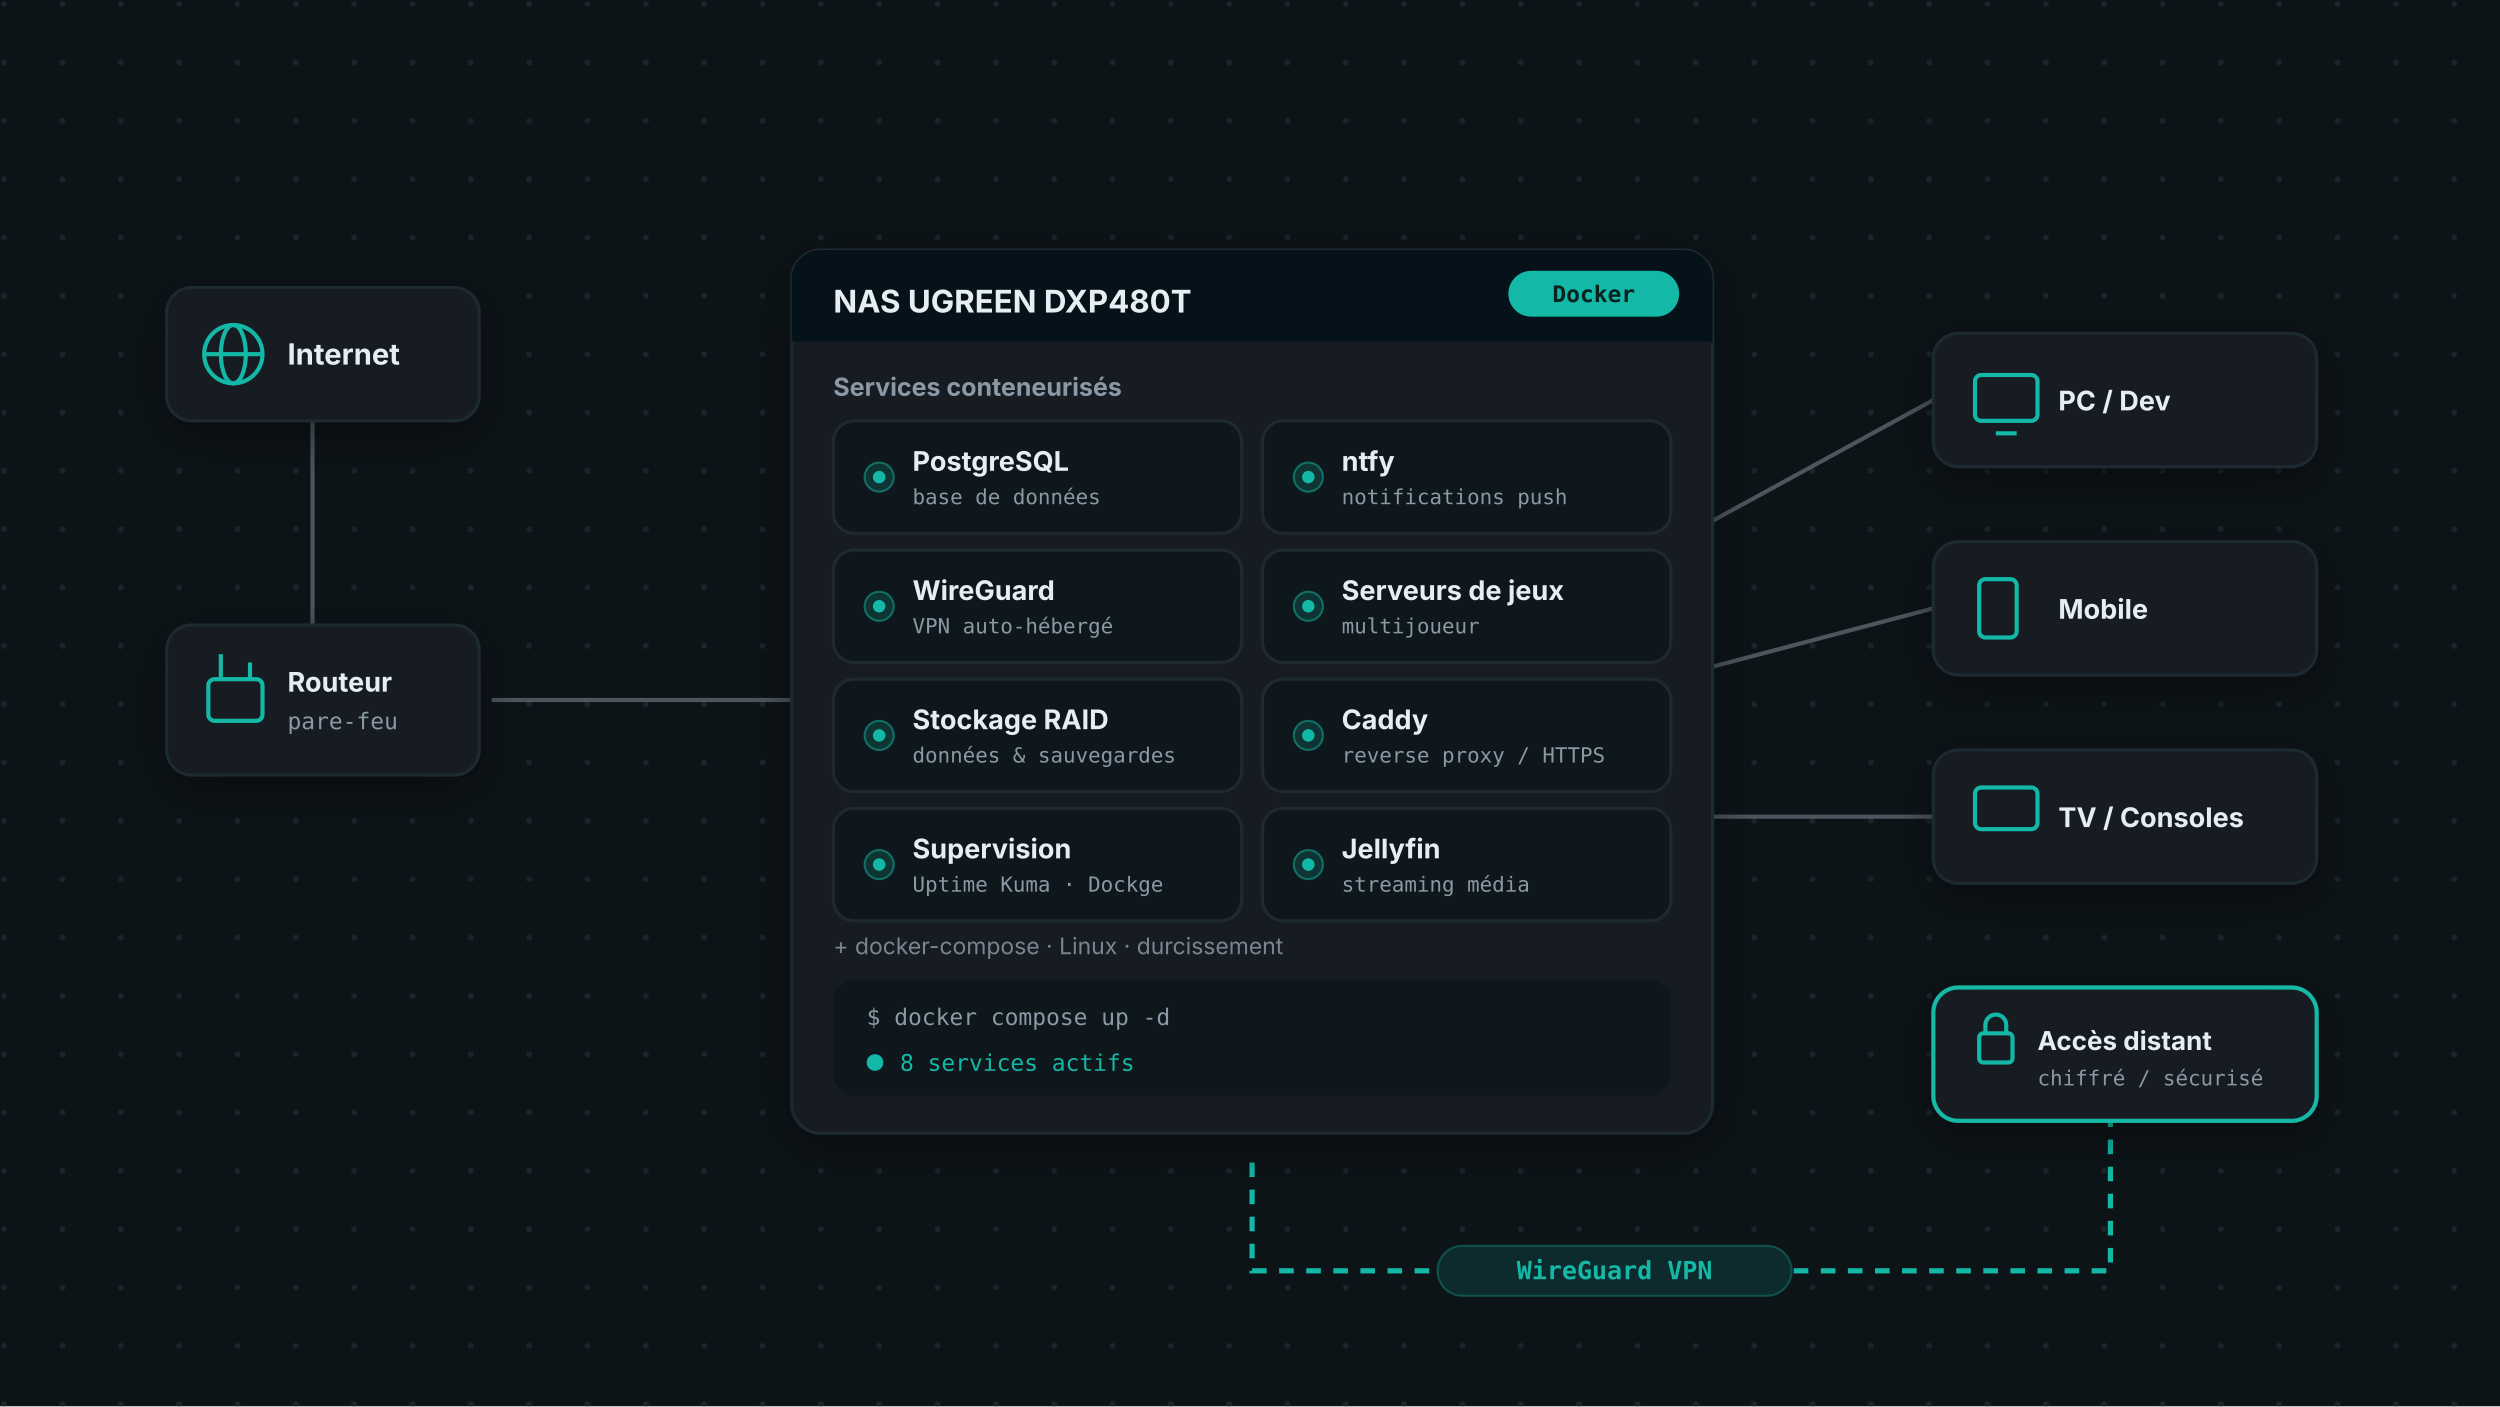
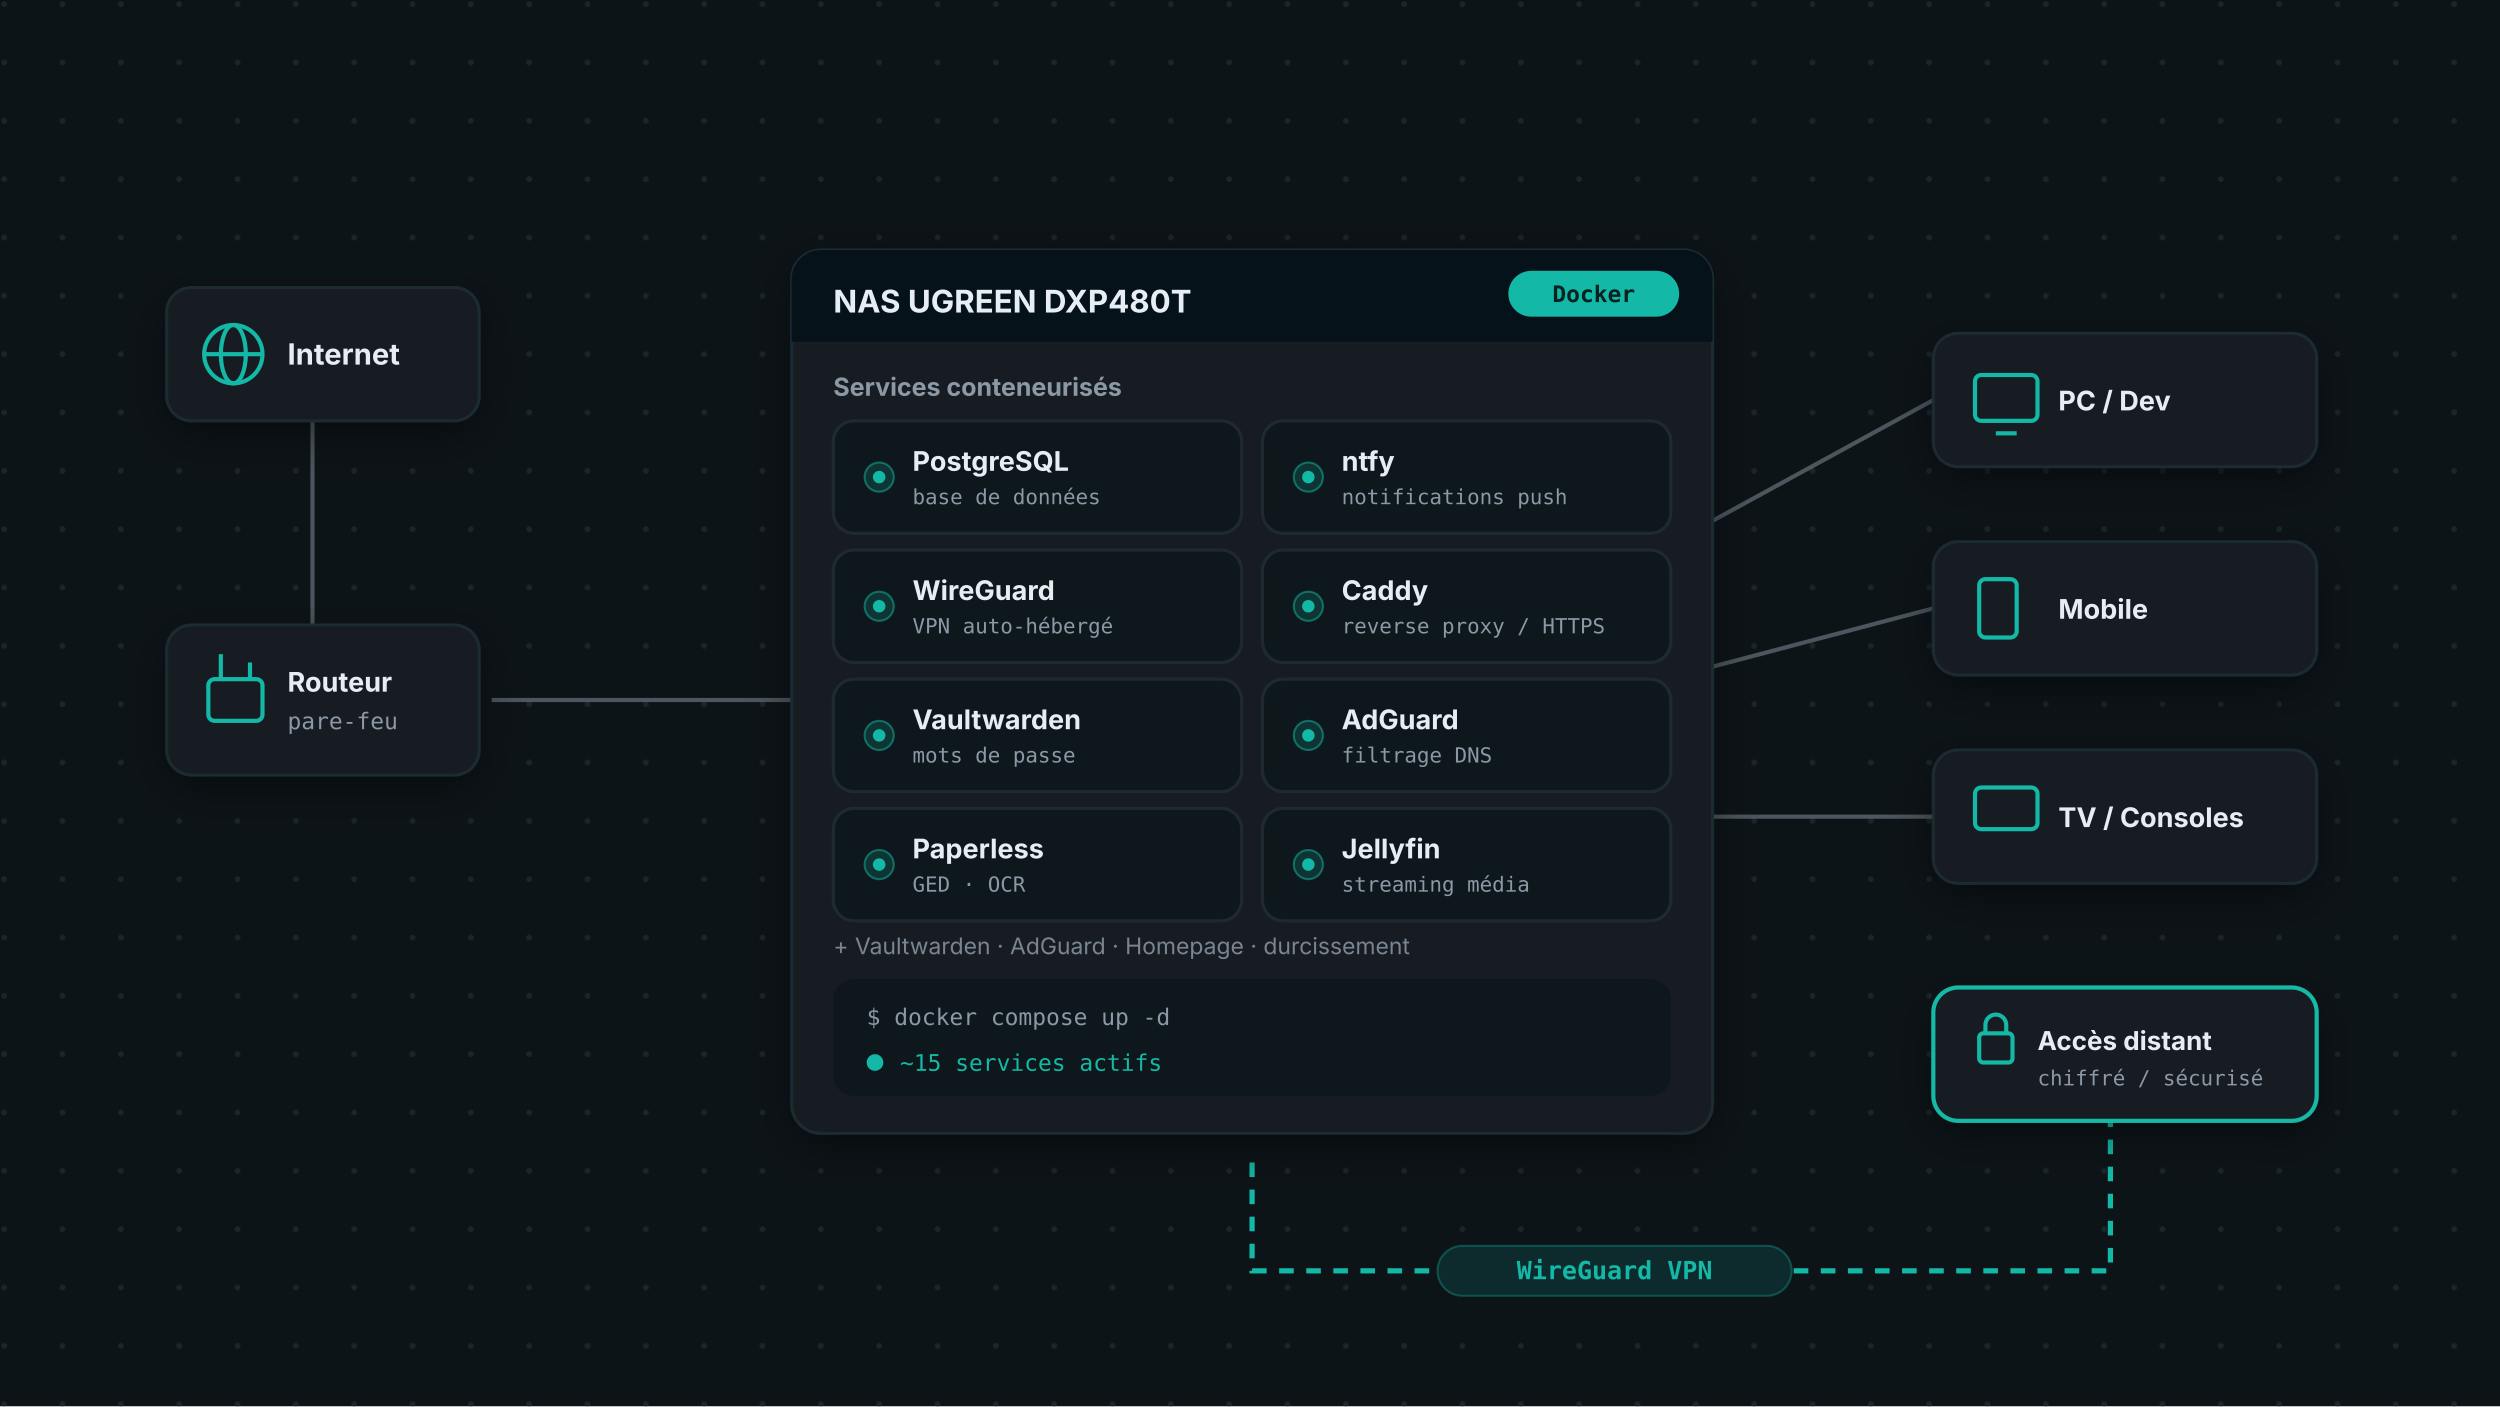
<svg xmlns="http://www.w3.org/2000/svg" width="1200" height="675" viewBox="0 0 1200 675" font-family="'Inter', system-ui, -apple-system, 'Segoe UI', Arial, sans-serif">
  <defs>
    <pattern id="homelab-dark-fr-dots" width="28" height="28" patternUnits="userSpaceOnUse">
      <circle cx="2" cy="2" r="1.4" fill="#1f2a30" fill-opacity="0.8" />
    </pattern>
    <filter id="homelab-dark-fr-sh" x="-20%" y="-20%" width="140%" height="160%">
      <feDropShadow dx="0" dy="6" stdDeviation="11" flood-color="#000000" flood-opacity="0.45" />
    </filter>
  </defs>
  <rect width="1200" height="675" fill="#0d1418" />
  <rect width="1200" height="675" fill="url(#homelab-dark-fr-dots)" />
  <g stroke="#8b98a5" stroke-opacity="0.5" stroke-width="2" fill="none">
    <path d="M150 196 L150 300" />
    <path d="M236 336 L380 336" />
    <path d="M822 250 L928 192" />
    <path d="M822 320 L928 292" />
    <path d="M822 392 L928 392" />
  </g>
  <path d="M601 558 L601 610 L1013 610 L1013 538" stroke="#14b8a6" stroke-width="2.5" stroke-dasharray="7 6" fill="none" />
  <rect x="690" y="598" width="170" height="24" rx="12" fill="#0d1418" />
  <rect x="690" y="598" width="170" height="24" rx="12" fill="#14b8a6" fill-opacity="0.14" stroke="#14b8a6" stroke-opacity="0.32" />
  <text x="775" y="614" font-size="12" fill="#14b8a6" font-weight="bold" font-family="'JetBrains Mono', ui-monospace, SFMono-Regular, Menlo, Consolas, monospace" text-anchor="middle">WireGuard VPN</text>
  <g filter="url(#homelab-dark-fr-sh)">
    <rect x="80" y="138" width="150" height="64" rx="12" fill="#121c20" stroke="#1f2a30" stroke-width="1.5" />
  </g>
  <g stroke="#14b8a6" stroke-width="2" fill="none">
    <circle cx="112" cy="170" r="14" />
    <ellipse cx="112" cy="170" rx="6" ry="14" />
    <line x1="98" y1="170" x2="126" y2="170" />
  </g>
  <text x="138" y="175" font-size="14" fill="#e6edf3" font-weight="bold" font-family="'Inter', system-ui, -apple-system, 'Segoe UI', Arial, sans-serif">Internet</text>
  <g filter="url(#homelab-dark-fr-sh)">
    <rect x="80" y="300" width="150" height="72" rx="12" fill="#121c20" stroke="#1f2a30" stroke-width="1.5" />
  </g>
  <g stroke="#14b8a6" stroke-width="2" fill="none">
    <rect x="100" y="326" width="26" height="20" rx="3" />
    <line x1="106" y1="326" x2="106" y2="314" />
    <line x1="120" y1="326" x2="120" y2="318" />
  </g>
  <text x="138" y="332" font-size="13" fill="#e6edf3" font-weight="bold" font-family="'Inter', system-ui, -apple-system, 'Segoe UI', Arial, sans-serif">Routeur</text>
  <text x="138" y="350" font-size="11" fill="#8b98a5" font-weight="normal" font-family="'JetBrains Mono', ui-monospace, SFMono-Regular, Menlo, Consolas, monospace">pare-feu</text>
  <g filter="url(#homelab-dark-fr-sh)">
    <rect x="380" y="120" width="442" height="424" rx="14" fill="#121c20" stroke="#1f2a30" stroke-width="1.5" />
  </g>
  <path d="M380 134 a14 14 0 0 1 14 -14 h414 a14 14 0 0 1 14 14 v30 h-442 z" fill="#06121a" />
  <text x="400" y="150" font-size="15" fill="#e6edf3" font-weight="bold" font-family="'Inter', system-ui, -apple-system, 'Segoe UI', Arial, sans-serif">NAS UGREEN DXP480T</text>
  <rect x="724" y="130" width="82" height="22" rx="11" fill="#14b8a6" />
  <text x="765" y="145" font-size="11" fill="#07221f" font-weight="bold" font-family="'JetBrains Mono', ui-monospace, SFMono-Regular, Menlo, Consolas, monospace" text-anchor="middle">Docker</text>
  <text x="400" y="190" font-size="12" fill="#8b98a5" font-weight="bold" font-family="'Inter', system-ui, -apple-system, 'Segoe UI', Arial, sans-serif">Services conteneurisés</text>
  <g>
    <rect x="400" y="202" width="196" height="54" rx="10" fill="#0e171b" stroke="#1f2a30" stroke-width="1.5" />
  </g>
  <circle cx="422" cy="229" r="7" fill="#14b8a6" fill-opacity="0.18" stroke="#14b8a6" stroke-opacity="0.5" />
  <circle cx="422" cy="229" r="3" fill="#14b8a6" />
  <text x="438" y="226" font-size="13" fill="#e6edf3" font-weight="bold" font-family="'Inter', system-ui, -apple-system, 'Segoe UI', Arial, sans-serif">PostgreSQL</text>
  <text x="438" y="242" font-size="10" fill="#8b98a5" font-weight="normal" font-family="'JetBrains Mono', ui-monospace, SFMono-Regular, Menlo, Consolas, monospace">base de données</text>
  <g>
    <rect x="606" y="202" width="196" height="54" rx="10" fill="#0e171b" stroke="#1f2a30" stroke-width="1.5" />
  </g>
  <circle cx="628" cy="229" r="7" fill="#14b8a6" fill-opacity="0.18" stroke="#14b8a6" stroke-opacity="0.5" />
  <circle cx="628" cy="229" r="3" fill="#14b8a6" />
  <text x="644" y="226" font-size="13" fill="#e6edf3" font-weight="bold" font-family="'Inter', system-ui, -apple-system, 'Segoe UI', Arial, sans-serif">ntfy</text>
  <text x="644" y="242" font-size="10" fill="#8b98a5" font-weight="normal" font-family="'JetBrains Mono', ui-monospace, SFMono-Regular, Menlo, Consolas, monospace">notifications push</text>
  <g>
    <rect x="400" y="264" width="196" height="54" rx="10" fill="#0e171b" stroke="#1f2a30" stroke-width="1.5" />
  </g>
  <circle cx="422" cy="291" r="7" fill="#14b8a6" fill-opacity="0.18" stroke="#14b8a6" stroke-opacity="0.5" />
  <circle cx="422" cy="291" r="3" fill="#14b8a6" />
  <text x="438" y="288" font-size="13" fill="#e6edf3" font-weight="bold" font-family="'Inter', system-ui, -apple-system, 'Segoe UI', Arial, sans-serif">WireGuard</text>
  <text x="438" y="304" font-size="10" fill="#8b98a5" font-weight="normal" font-family="'JetBrains Mono', ui-monospace, SFMono-Regular, Menlo, Consolas, monospace">VPN auto-hébergé</text>
  <g>
    <rect x="606" y="264" width="196" height="54" rx="10" fill="#0e171b" stroke="#1f2a30" stroke-width="1.5" />
  </g>
  <circle cx="628" cy="291" r="7" fill="#14b8a6" fill-opacity="0.18" stroke="#14b8a6" stroke-opacity="0.5" />
  <circle cx="628" cy="291" r="3" fill="#14b8a6" />
-   <text x="644" y="288" font-size="13" fill="#e6edf3" font-weight="bold" font-family="'Inter', system-ui, -apple-system, 'Segoe UI', Arial, sans-serif">Serveurs de jeux</text>
-   <text x="644" y="304" font-size="10" fill="#8b98a5" font-weight="normal" font-family="'JetBrains Mono', ui-monospace, SFMono-Regular, Menlo, Consolas, monospace">multijoueur</text>
+   <text x="644" y="288" font-size="13" fill="#e6edf3" font-weight="bold" font-family="'Inter', system-ui, -apple-system, 'Segoe UI', Arial, sans-serif">Caddy</text>
+   <text x="644" y="304" font-size="10" fill="#8b98a5" font-weight="normal" font-family="'JetBrains Mono', ui-monospace, SFMono-Regular, Menlo, Consolas, monospace">reverse proxy / HTTPS</text>
  <g>
    <rect x="400" y="326" width="196" height="54" rx="10" fill="#0e171b" stroke="#1f2a30" stroke-width="1.5" />
  </g>
  <circle cx="422" cy="353" r="7" fill="#14b8a6" fill-opacity="0.18" stroke="#14b8a6" stroke-opacity="0.5" />
  <circle cx="422" cy="353" r="3" fill="#14b8a6" />
-   <text x="438" y="350" font-size="13" fill="#e6edf3" font-weight="bold" font-family="'Inter', system-ui, -apple-system, 'Segoe UI', Arial, sans-serif">Stockage RAID</text>
-   <text x="438" y="366" font-size="10" fill="#8b98a5" font-weight="normal" font-family="'JetBrains Mono', ui-monospace, SFMono-Regular, Menlo, Consolas, monospace">données &amp; sauvegardes</text>
+   <text x="438" y="350" font-size="13" fill="#e6edf3" font-weight="bold" font-family="'Inter', system-ui, -apple-system, 'Segoe UI', Arial, sans-serif">Vaultwarden</text>
+   <text x="438" y="366" font-size="10" fill="#8b98a5" font-weight="normal" font-family="'JetBrains Mono', ui-monospace, SFMono-Regular, Menlo, Consolas, monospace">mots de passe</text>
  <g>
    <rect x="606" y="326" width="196" height="54" rx="10" fill="#0e171b" stroke="#1f2a30" stroke-width="1.5" />
  </g>
  <circle cx="628" cy="353" r="7" fill="#14b8a6" fill-opacity="0.18" stroke="#14b8a6" stroke-opacity="0.5" />
  <circle cx="628" cy="353" r="3" fill="#14b8a6" />
-   <text x="644" y="350" font-size="13" fill="#e6edf3" font-weight="bold" font-family="'Inter', system-ui, -apple-system, 'Segoe UI', Arial, sans-serif">Caddy</text>
-   <text x="644" y="366" font-size="10" fill="#8b98a5" font-weight="normal" font-family="'JetBrains Mono', ui-monospace, SFMono-Regular, Menlo, Consolas, monospace">reverse proxy / HTTPS</text>
+   <text x="644" y="350" font-size="13" fill="#e6edf3" font-weight="bold" font-family="'Inter', system-ui, -apple-system, 'Segoe UI', Arial, sans-serif">AdGuard</text>
+   <text x="644" y="366" font-size="10" fill="#8b98a5" font-weight="normal" font-family="'JetBrains Mono', ui-monospace, SFMono-Regular, Menlo, Consolas, monospace">filtrage DNS</text>
  <g>
    <rect x="400" y="388" width="196" height="54" rx="10" fill="#0e171b" stroke="#1f2a30" stroke-width="1.5" />
  </g>
  <circle cx="422" cy="415" r="7" fill="#14b8a6" fill-opacity="0.18" stroke="#14b8a6" stroke-opacity="0.5" />
  <circle cx="422" cy="415" r="3" fill="#14b8a6" />
-   <text x="438" y="412" font-size="13" fill="#e6edf3" font-weight="bold" font-family="'Inter', system-ui, -apple-system, 'Segoe UI', Arial, sans-serif">Supervision</text>
-   <text x="438" y="428" font-size="10" fill="#8b98a5" font-weight="normal" font-family="'JetBrains Mono', ui-monospace, SFMono-Regular, Menlo, Consolas, monospace">Uptime Kuma · Dockge</text>
+   <text x="438" y="412" font-size="13" fill="#e6edf3" font-weight="bold" font-family="'Inter', system-ui, -apple-system, 'Segoe UI', Arial, sans-serif">Paperless</text>
+   <text x="438" y="428" font-size="10" fill="#8b98a5" font-weight="normal" font-family="'JetBrains Mono', ui-monospace, SFMono-Regular, Menlo, Consolas, monospace">GED · OCR</text>
  <g>
    <rect x="606" y="388" width="196" height="54" rx="10" fill="#0e171b" stroke="#1f2a30" stroke-width="1.5" />
  </g>
  <circle cx="628" cy="415" r="7" fill="#14b8a6" fill-opacity="0.18" stroke="#14b8a6" stroke-opacity="0.5" />
  <circle cx="628" cy="415" r="3" fill="#14b8a6" />
  <text x="644" y="412" font-size="13" fill="#e6edf3" font-weight="bold" font-family="'Inter', system-ui, -apple-system, 'Segoe UI', Arial, sans-serif">Jellyfin</text>
  <text x="644" y="428" font-size="10" fill="#8b98a5" font-weight="normal" font-family="'JetBrains Mono', ui-monospace, SFMono-Regular, Menlo, Consolas, monospace">streaming média</text>
-   <text x="400" y="458" font-size="11" fill="#8b98a5" fill-opacity="0.85" font-weight="normal" font-family="'Inter', system-ui, -apple-system, 'Segoe UI', Arial, sans-serif">+ docker-compose · Linux · durcissement</text>
+   <text x="400" y="458" font-size="11" fill="#8b98a5" fill-opacity="0.85" font-weight="normal" font-family="'Inter', system-ui, -apple-system, 'Segoe UI', Arial, sans-serif">+ Vaultwarden · AdGuard · Homepage · durcissement</text>
  <rect x="400" y="470" width="402" height="56" rx="10" fill="#0e171b" />
  <text x="416" y="492" font-size="11" fill="#8b98a5" font-weight="normal" font-family="'JetBrains Mono', ui-monospace, SFMono-Regular, Menlo, Consolas, monospace">$ docker compose up -d</text>
  <circle cx="420" cy="510" r="4" fill="#14b8a6" />
-   <text x="432" y="514" font-size="11" fill="#14b8a6" font-weight="normal" font-family="'JetBrains Mono', ui-monospace, SFMono-Regular, Menlo, Consolas, monospace">8 services actifs</text>
+   <text x="432" y="514" font-size="11" fill="#14b8a6" font-weight="normal" font-family="'JetBrains Mono', ui-monospace, SFMono-Regular, Menlo, Consolas, monospace">~15 services actifs</text>
  <g filter="url(#homelab-dark-fr-sh)">
    <rect x="928" y="160" width="184" height="64" rx="12" fill="#121c20" stroke="#1f2a30" stroke-width="1.5" />
  </g>
  <g stroke="#14b8a6" stroke-width="2" fill="none">
    <rect x="948" y="180" width="30" height="22" rx="3" />
    <line x1="958" y1="208" x2="968" y2="208" />
  </g>
  <text x="988" y="197" font-size="13" fill="#e6edf3" font-weight="bold" font-family="'Inter', system-ui, -apple-system, 'Segoe UI', Arial, sans-serif">PC / Dev</text>
  <g filter="url(#homelab-dark-fr-sh)">
    <rect x="928" y="260" width="184" height="64" rx="12" fill="#121c20" stroke="#1f2a30" stroke-width="1.5" />
  </g>
  <g stroke="#14b8a6" stroke-width="2" fill="none">
    <rect x="950" y="278" width="18" height="28" rx="3" />
  </g>
  <text x="988" y="297" font-size="13" fill="#e6edf3" font-weight="bold" font-family="'Inter', system-ui, -apple-system, 'Segoe UI', Arial, sans-serif">Mobile</text>
  <g filter="url(#homelab-dark-fr-sh)">
    <rect x="928" y="360" width="184" height="64" rx="12" fill="#121c20" stroke="#1f2a30" stroke-width="1.5" />
  </g>
  <g stroke="#14b8a6" stroke-width="2" fill="none">
    <rect x="948" y="378" width="30" height="20" rx="3" />
  </g>
  <text x="988" y="397" font-size="13" fill="#e6edf3" font-weight="bold" font-family="'Inter', system-ui, -apple-system, 'Segoe UI', Arial, sans-serif">TV / Consoles</text>
  <g filter="url(#homelab-dark-fr-sh)">
    <rect x="928" y="474" width="184" height="64" rx="12" fill="#121c20" stroke="#14b8a6" stroke-width="2" />
  </g>
  <g stroke="#14b8a6" stroke-width="2" fill="none">
    <rect x="950" y="496" width="16" height="14" rx="2" />
    <path d="M953 496 v-4 a5 5 0 0 1 10 0 v4" />
  </g>
  <text x="978" y="504" font-size="12.5" fill="#e6edf3" font-weight="bold" font-family="'Inter', system-ui, -apple-system, 'Segoe UI', Arial, sans-serif">Accès distant</text>
  <text x="978" y="521" font-size="10" fill="#8b98a5" font-weight="normal" font-family="'JetBrains Mono', ui-monospace, SFMono-Regular, Menlo, Consolas, monospace">chiffré / sécurisé</text>
</svg>
